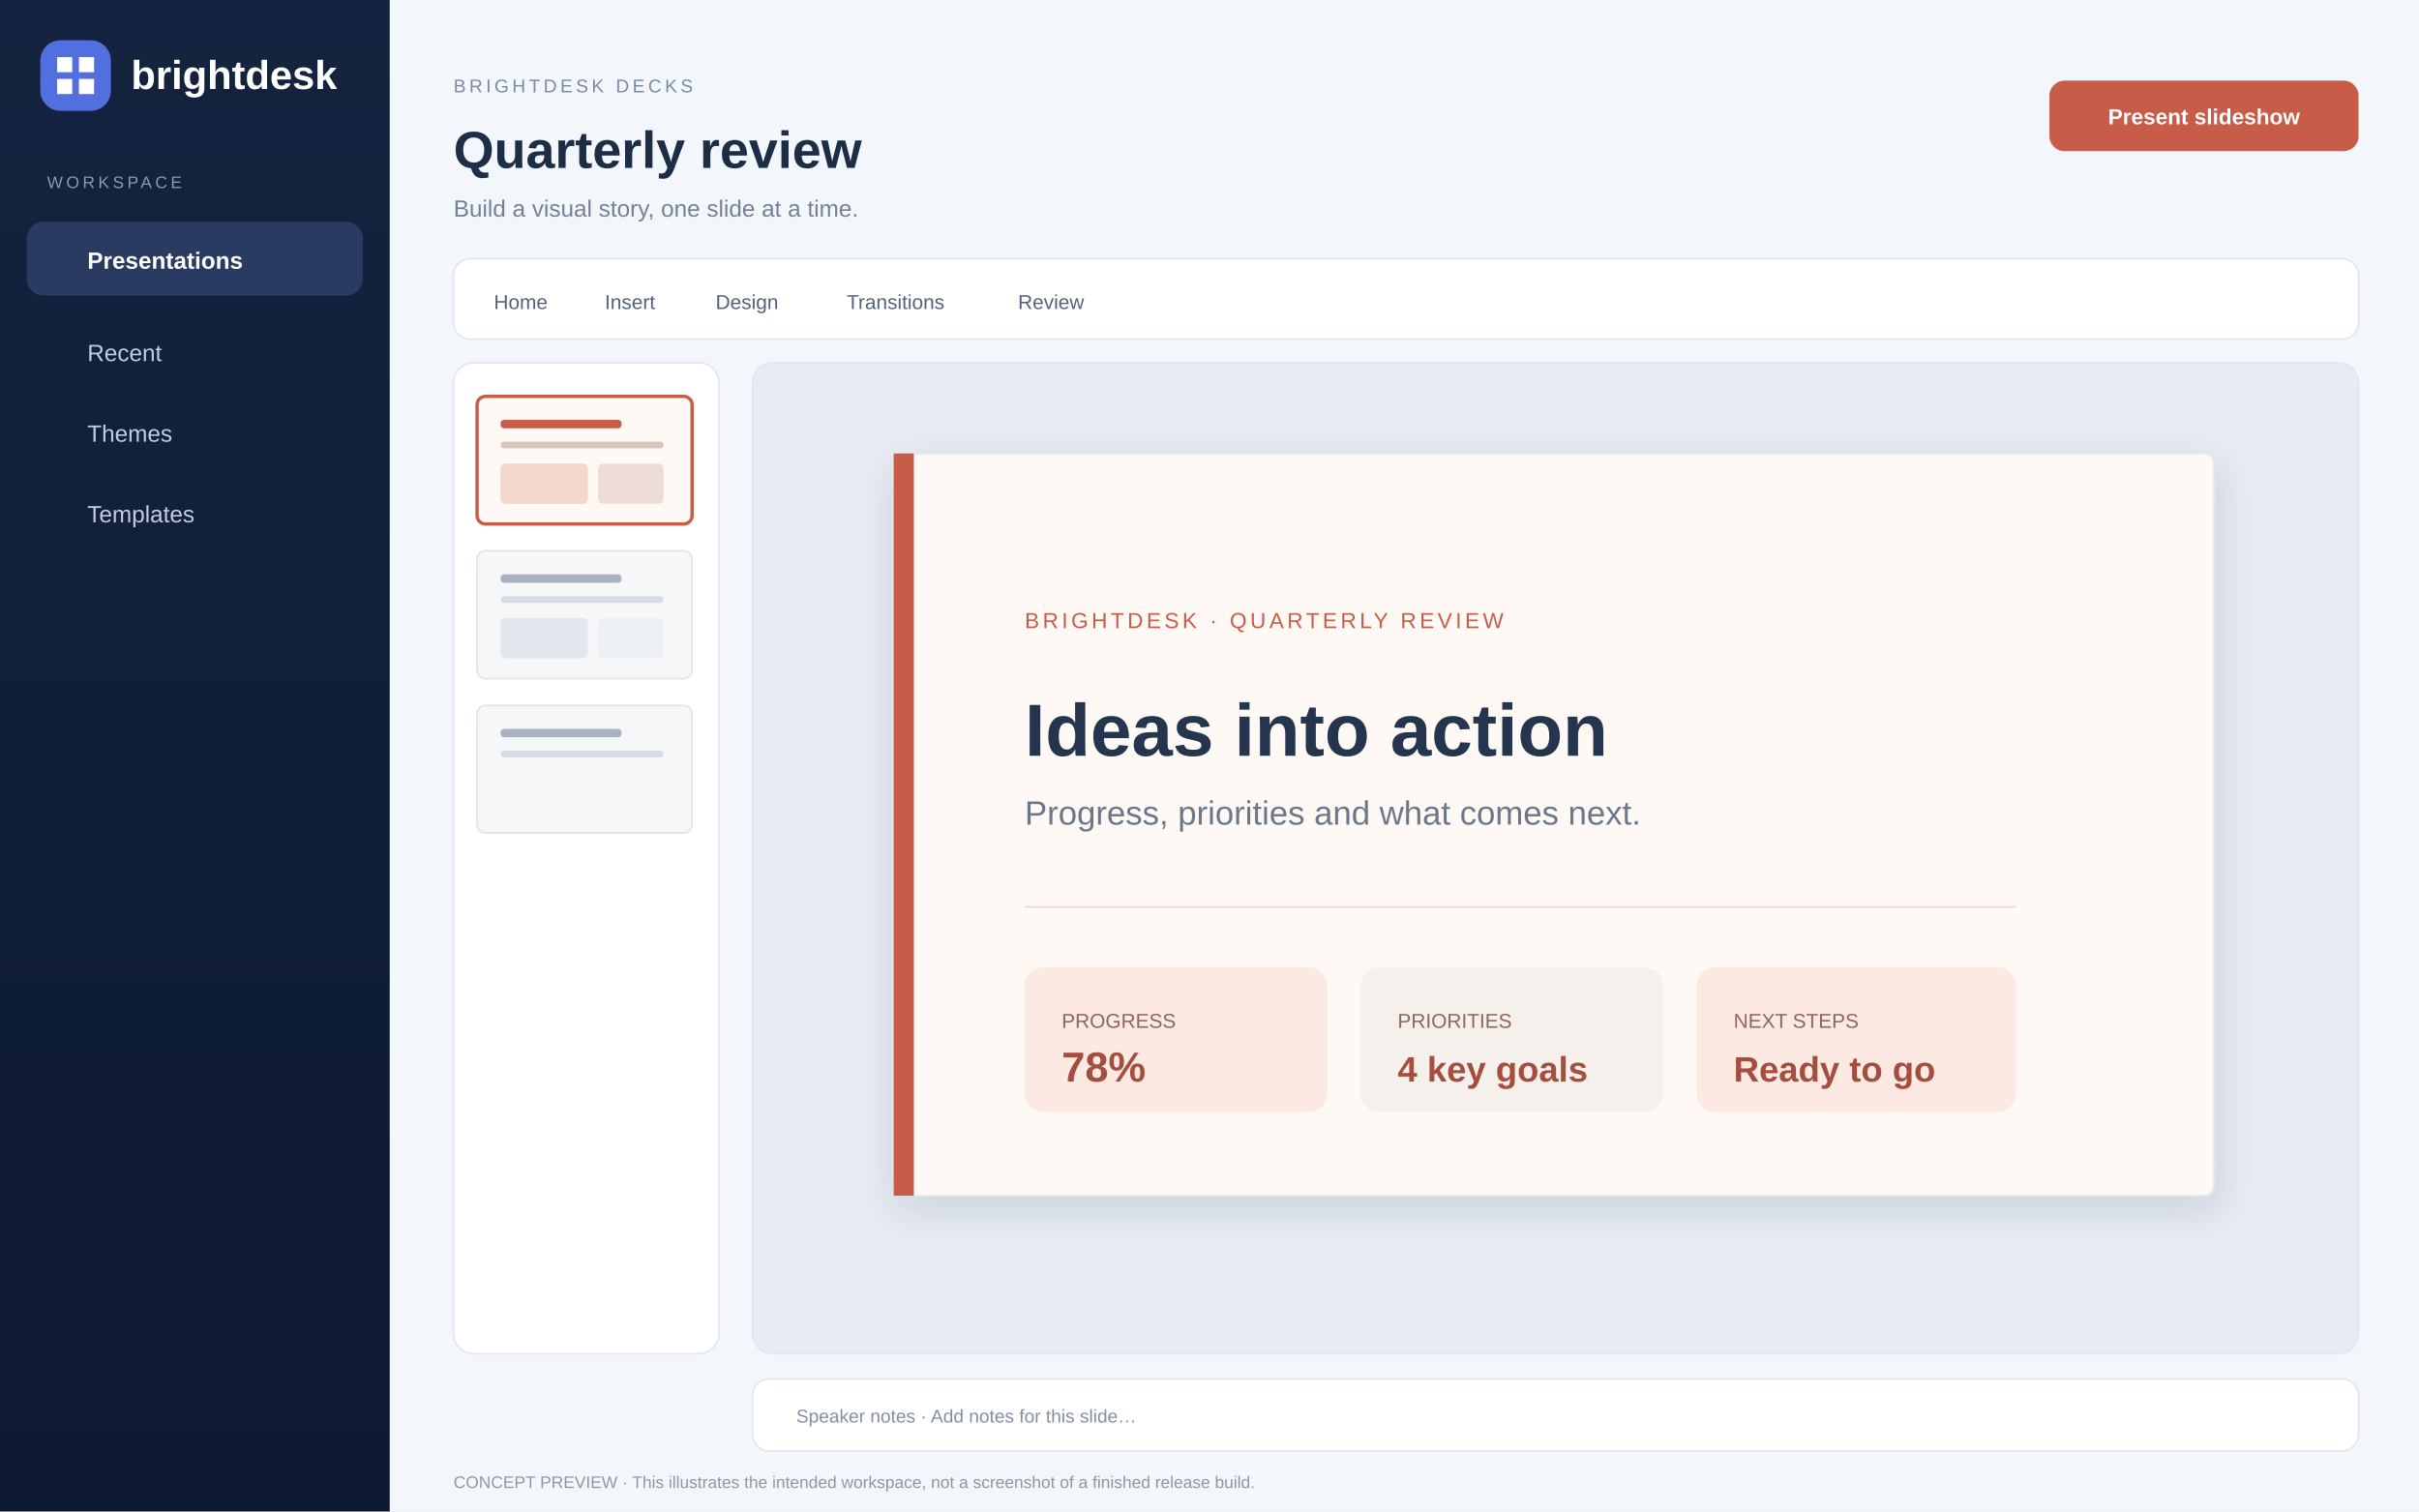
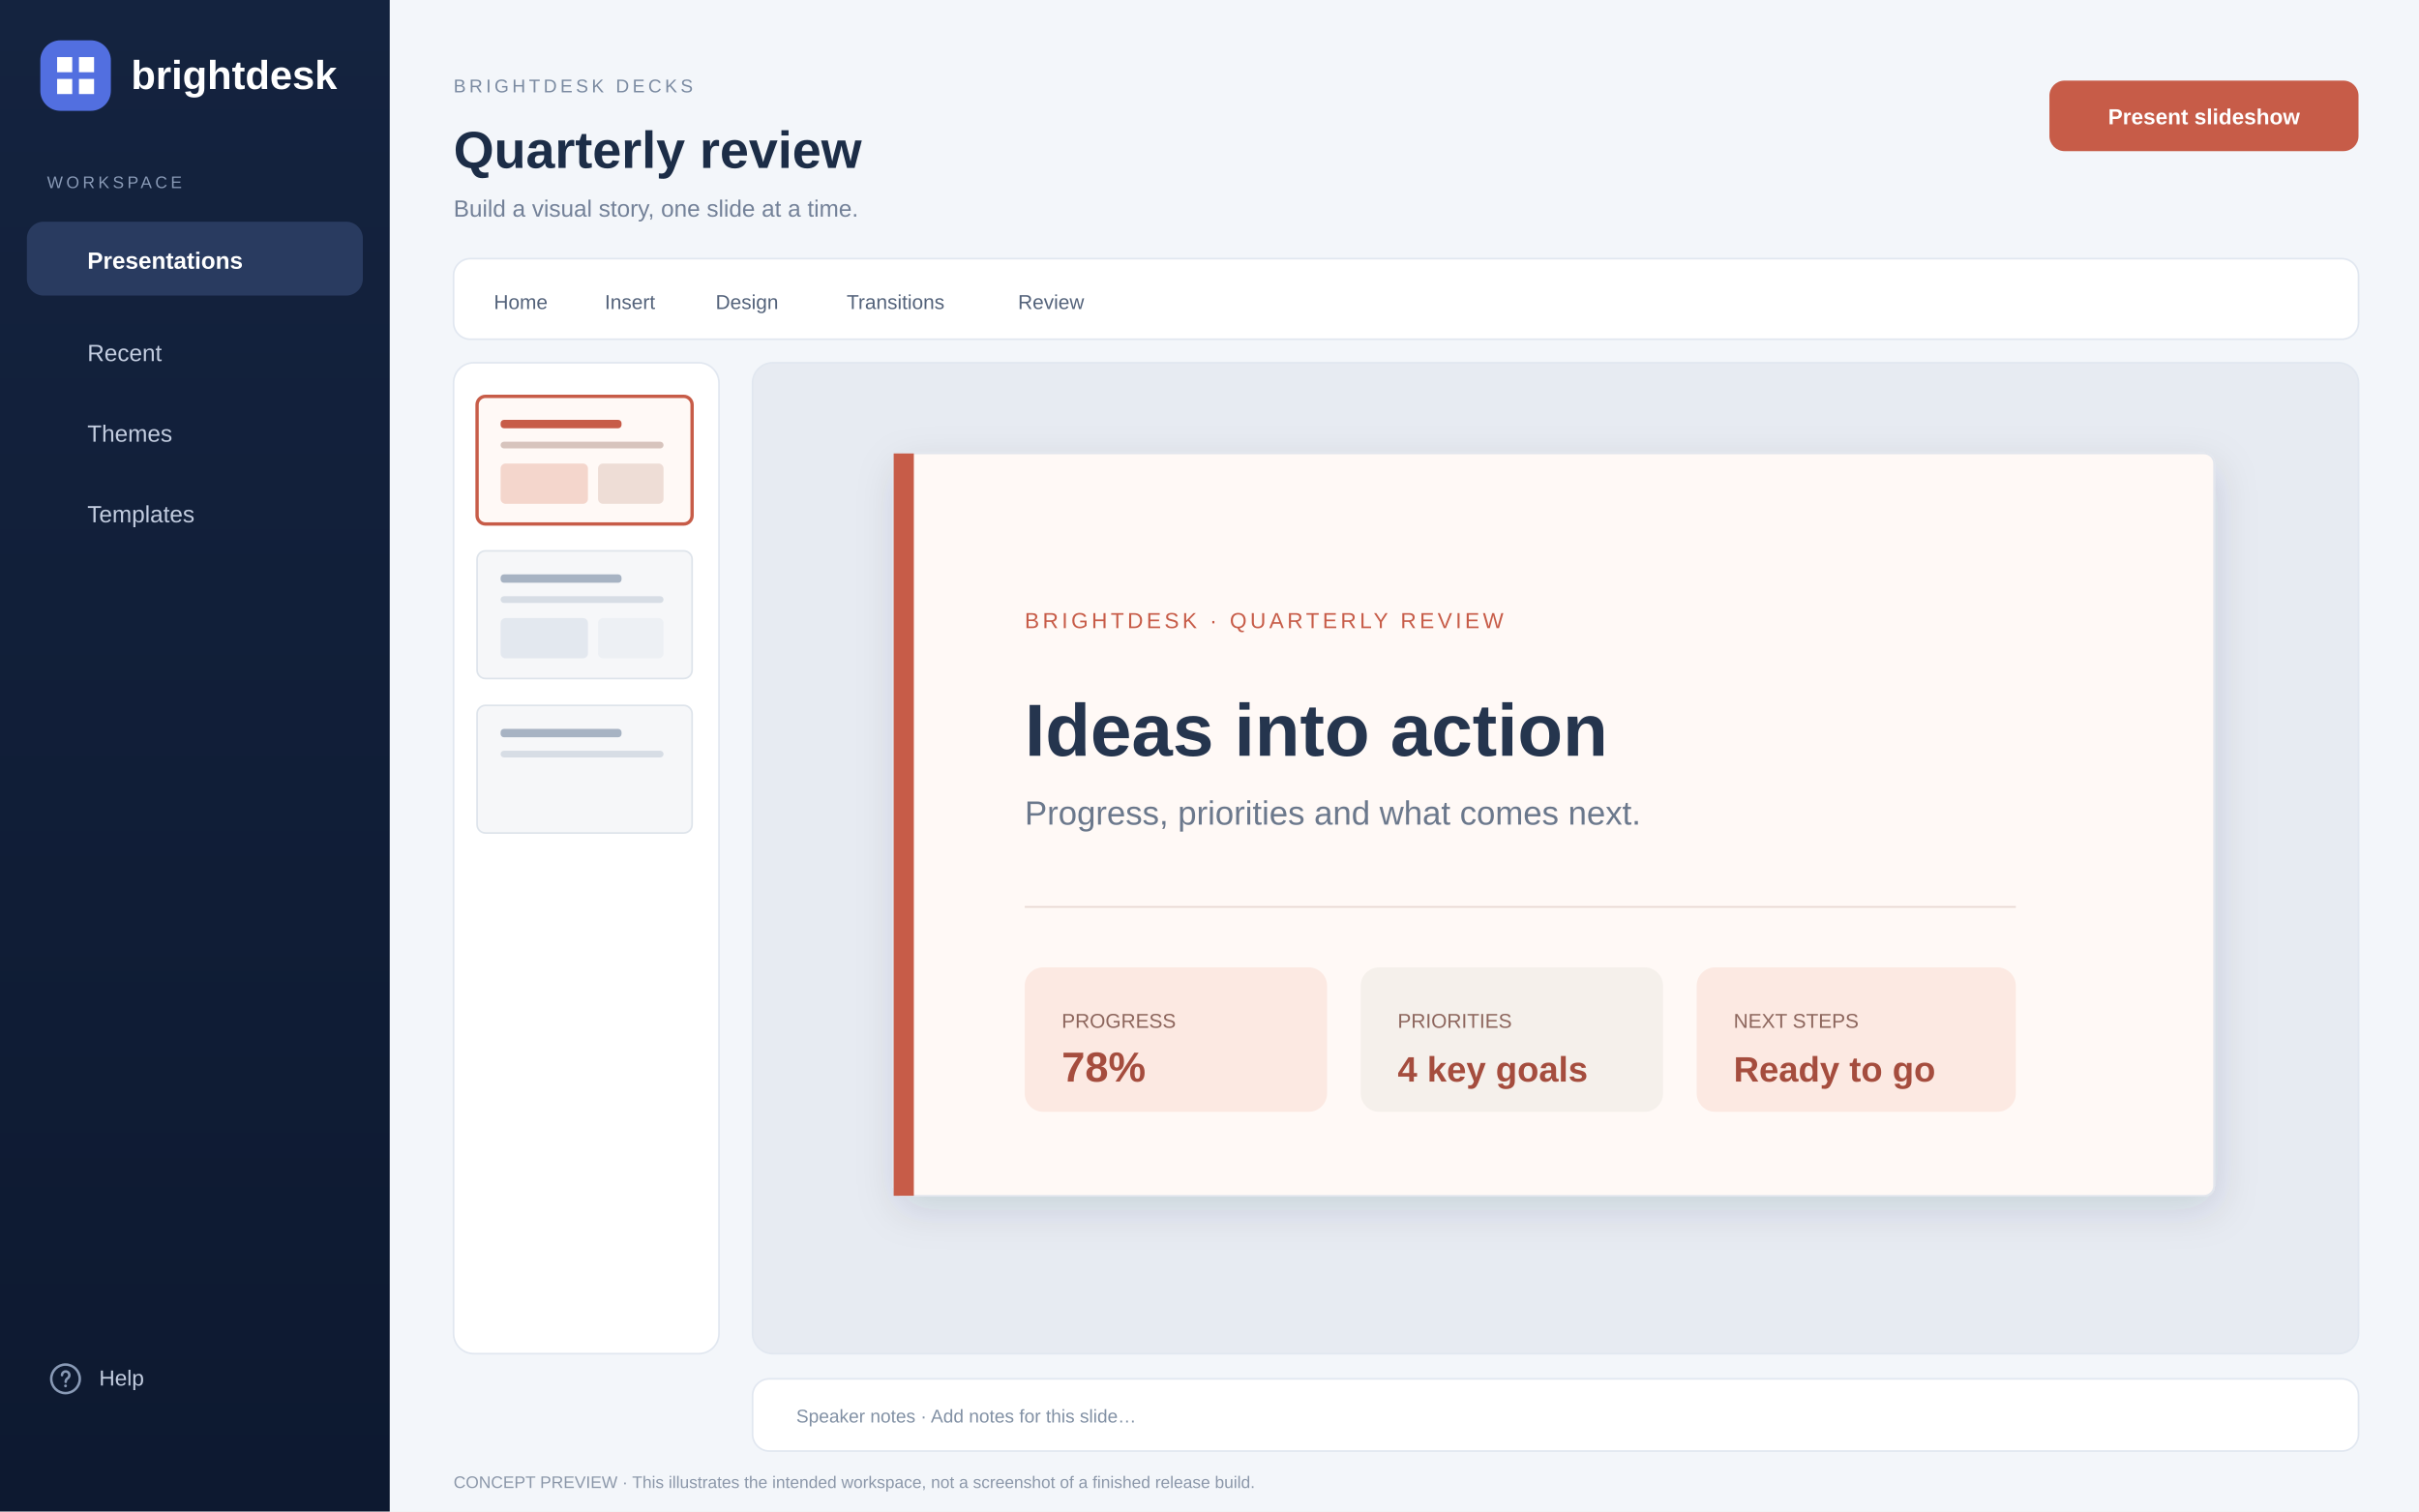
<svg xmlns="http://www.w3.org/2000/svg" width="1440" height="900" viewBox="0 0 1440 900" role="img" aria-labelledby="t d">
  <defs>
    <linearGradient id="s" x2="0" y2="1">
      <stop stop-color="#14233F" />
      <stop offset="1" stop-color="#0D1930" />
    </linearGradient>
    <filter id="sh">
      <feDropShadow dy="8" stdDeviation="12" flood-color="#1C2D49" flood-opacity=".13" />
    </filter>
  </defs>
  <rect width="1440" height="900" fill="#F3F6FA" />
  <rect width="232" height="900" fill="url(#s)" />
  <rect x="24" y="24" width="42" height="42" rx="12" fill="#526FE0" />
  <path d="M34 34h9v9h-9zm13 0h9v9h-9zM34 47h9v9h-9zm13 0h9v9h-9z" fill="#fff" />
  <text x="78" y="53" font-family="Arial" font-size="24" font-weight="700" fill="#fff">brightdesk</text>
  <text x="28" y="112" font-family="Arial" font-size="10" letter-spacing="2" fill="#899AB6">WORKSPACE</text>
  <rect x="16" y="132" width="200" height="44" rx="10" fill="#293B60" />
  <text x="52" y="160" font-family="Arial" font-size="14" font-weight="700" fill="#fff">Presentations</text>
  <text x="52" y="215" font-family="Arial" font-size="14" fill="#C3CDE0">Recent</text>
  <text x="52" y="263" font-family="Arial" font-size="14" fill="#C3CDE0">Themes</text>
  <text x="52" y="311" font-family="Arial" font-size="14" fill="#C3CDE0">Templates</text>
  <text x="270" y="55" font-family="Arial" font-size="11" letter-spacing="2" fill="#7A8AA1">BRIGHTDESK DECKS</text>
  <text x="270" y="100" font-family="Arial" font-size="31" font-weight="700" fill="#1C2D47">Quarterly review</text>
  <text x="270" y="129" font-family="Arial" font-size="14" fill="#738198">Build a visual story, one slide at a time.</text>
  <rect x="1220" y="48" width="184" height="42" rx="9" fill="#C75C48" />
  <text x="1312" y="74" text-anchor="middle" font-family="Arial" font-size="13" font-weight="700" fill="#fff">Present slideshow</text>
  <rect x="270" y="154" width="1134" height="48" rx="10" fill="#fff" stroke="#E1E7F0" />
  <g font-family="Arial" font-size="12" fill="#53627A">
    <text x="294" y="184">Home</text>
    <text x="360" y="184">Insert</text>
    <text x="426" y="184">Design</text>
    <text x="504" y="184">Transitions</text>
    <text x="606" y="184">Review</text>
  </g>
  <rect x="270" y="216" width="158" height="590" rx="12" fill="#fff" stroke="#E1E7F0" />
  <g>
    <rect x="284" y="236" width="128" height="76" rx="5" fill="#FFF9F6" stroke="#C75C48" stroke-width="2" />
    <rect x="298" y="250" width="72" height="5" rx="2" fill="#C75C48" />
    <rect x="298" y="263" width="97" height="4" rx="2" fill="#D7C4BD" />
    <rect x="298" y="276" width="52" height="24" rx="3" fill="#F4D6CC" />
    <rect x="356" y="276" width="39" height="24" rx="3" fill="#EEDDD6" />
    <rect x="284" y="328" width="128" height="76" rx="5" fill="#F6F7F9" stroke="#DEE4EB" />
    <rect x="298" y="342" width="72" height="5" rx="2" fill="#A7B3C3" />
    <rect x="298" y="355" width="97" height="4" rx="2" fill="#D7DDE5" />
    <rect x="298" y="368" width="52" height="24" rx="3" fill="#E3E8EF" />
    <rect x="356" y="368" width="39" height="24" rx="3" fill="#EDF0F4" />
    <rect x="284" y="420" width="128" height="76" rx="5" fill="#F6F7F9" stroke="#DEE4EB" />
    <rect x="298" y="434" width="72" height="5" rx="2" fill="#A7B3C3" />
    <rect x="298" y="447" width="97" height="4" rx="2" fill="#D7DDE5" />
  </g>
  <rect x="448" y="216" width="956" height="590" rx="12" fill="#E7EBF2" stroke="#E1E7F0" />
  <rect x="532" y="270" width="786" height="442" rx="6" fill="#FFF9F6" stroke="#E2E6ED" filter="url(#sh)" />
  <rect x="532" y="270" width="12" height="442" fill="#C75C48" />
  <text x="610" y="374" font-family="Arial" font-size="13" letter-spacing="2" fill="#C75C48">BRIGHTDESK · QUARTERLY REVIEW</text>
  <text x="610" y="450" font-family="Arial" font-size="44" font-weight="700" fill="#25354E">Ideas into action</text>
  <text x="610" y="491" font-family="Arial" font-size="20" fill="#6B788C">Progress, priorities and what comes next.</text>
  <path d="M610 540h590" stroke="#E8D9D3" />
  <rect x="610" y="576" width="180" height="86" rx="11" fill="#FCE9E2" />
  <rect x="810" y="576" width="180" height="86" rx="11" fill="#F5F0EB" />
  <rect x="1010" y="576" width="190" height="86" rx="11" fill="#FCE9E2" />
  <text x="632" y="612" font-family="Arial" font-size="12" fill="#8D665D">PROGRESS</text>
  <text x="632" y="644" font-family="Arial" font-size="25" font-weight="700" fill="#A54D3E">78%</text>
  <text x="832" y="612" font-family="Arial" font-size="12" fill="#8D665D">PRIORITIES</text>
  <text x="832" y="644" font-family="Arial" font-size="21" font-weight="700" fill="#A54D3E">4 key goals</text>
  <text x="1032" y="612" font-family="Arial" font-size="12" fill="#8D665D">NEXT STEPS</text>
  <text x="1032" y="644" font-family="Arial" font-size="21" font-weight="700" fill="#A54D3E">Ready to go</text>
  <rect x="448" y="821" width="956" height="43" rx="10" fill="#fff" stroke="#E1E7F0" />
  <text x="474" y="847" font-family="Arial" font-size="11" fill="#8190A4">Speaker notes · Add notes for this slide…</text>
  <text x="270" y="886" font-family="Arial" font-size="10" fill="#8B97A9">CONCEPT PREVIEW · This illustrates the intended workspace, not a screenshot of a finished release build.</text>
+   <g id="brightdesk-help-navigation" transform="translate(28 810)">
+     <circle cx="11" cy="11" r="8.5" fill="none" stroke="#899AB6" stroke-width="1.5" />
+     <path d="M8.9 8.8a2.2 2.2 0 1 1 3.8 1.5c-1 .8-1.6 1.3-1.6 2.5" fill="none" stroke="#899AB6" stroke-width="1.5" stroke-linecap="round" />
+     <circle cx="11" cy="15.2" r=".85" fill="#899AB6" />
+     <text x="31" y="15" font-family="Arial, sans-serif" font-size="13" fill="#C3CDE0">Help</text>
+   </g>
</svg>
